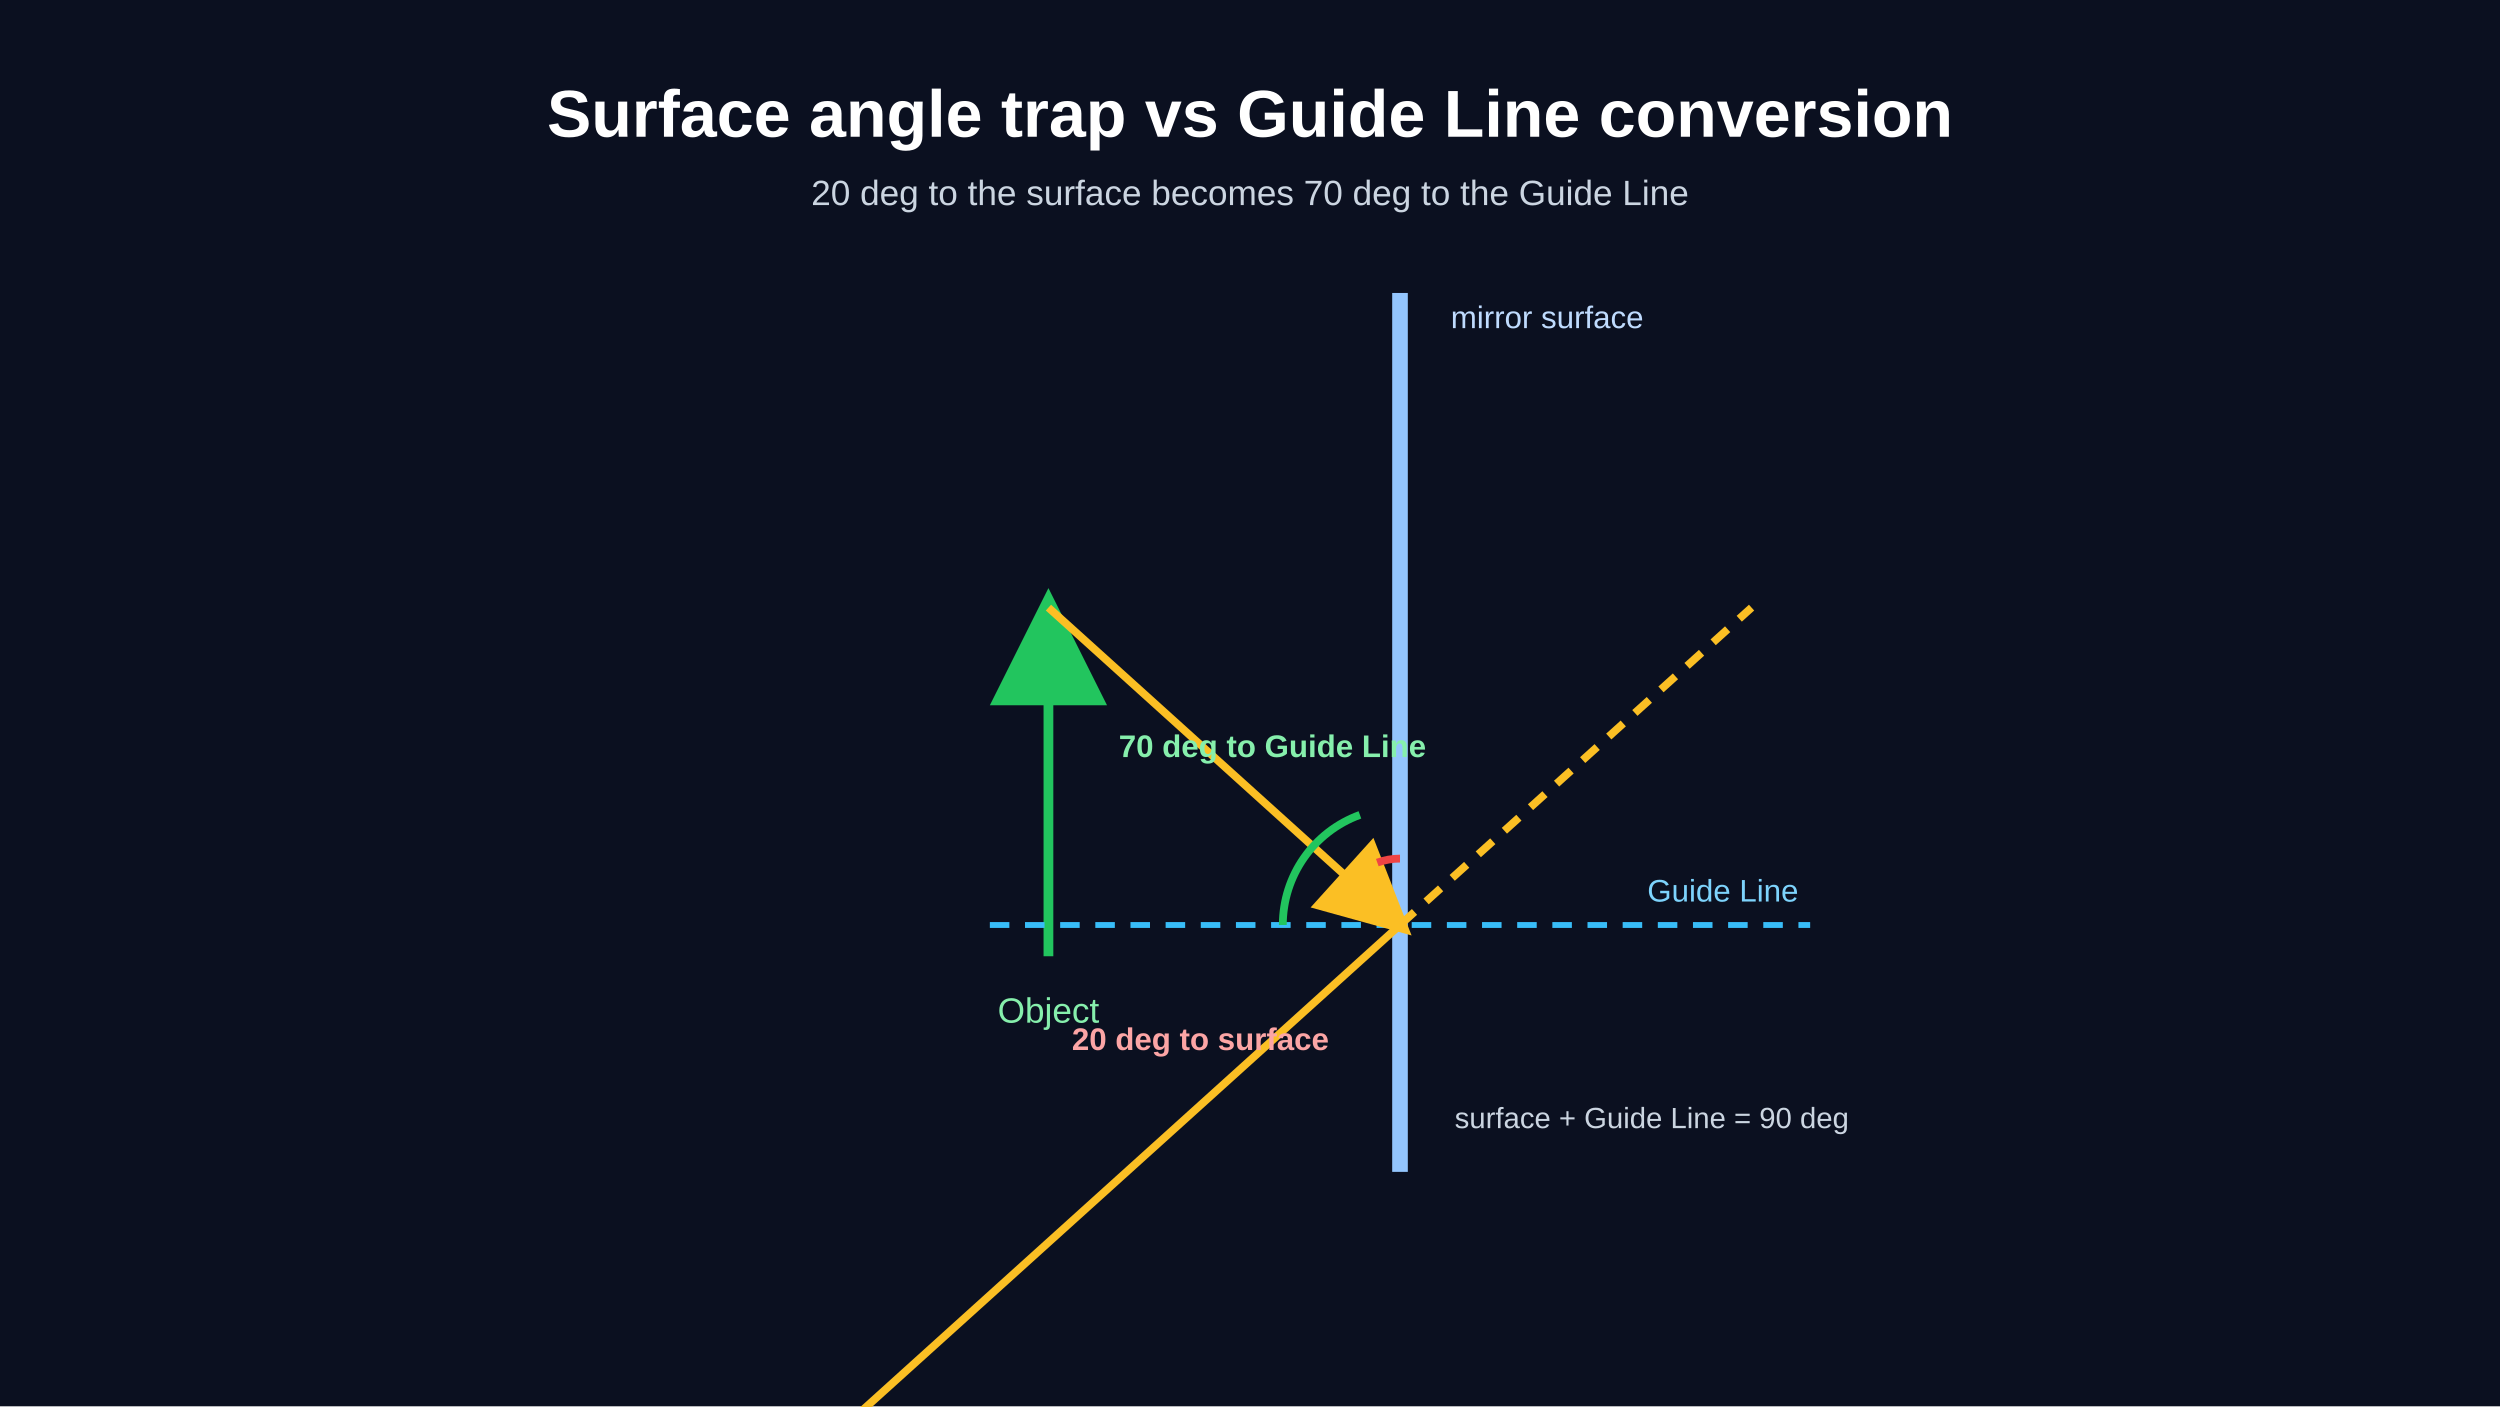
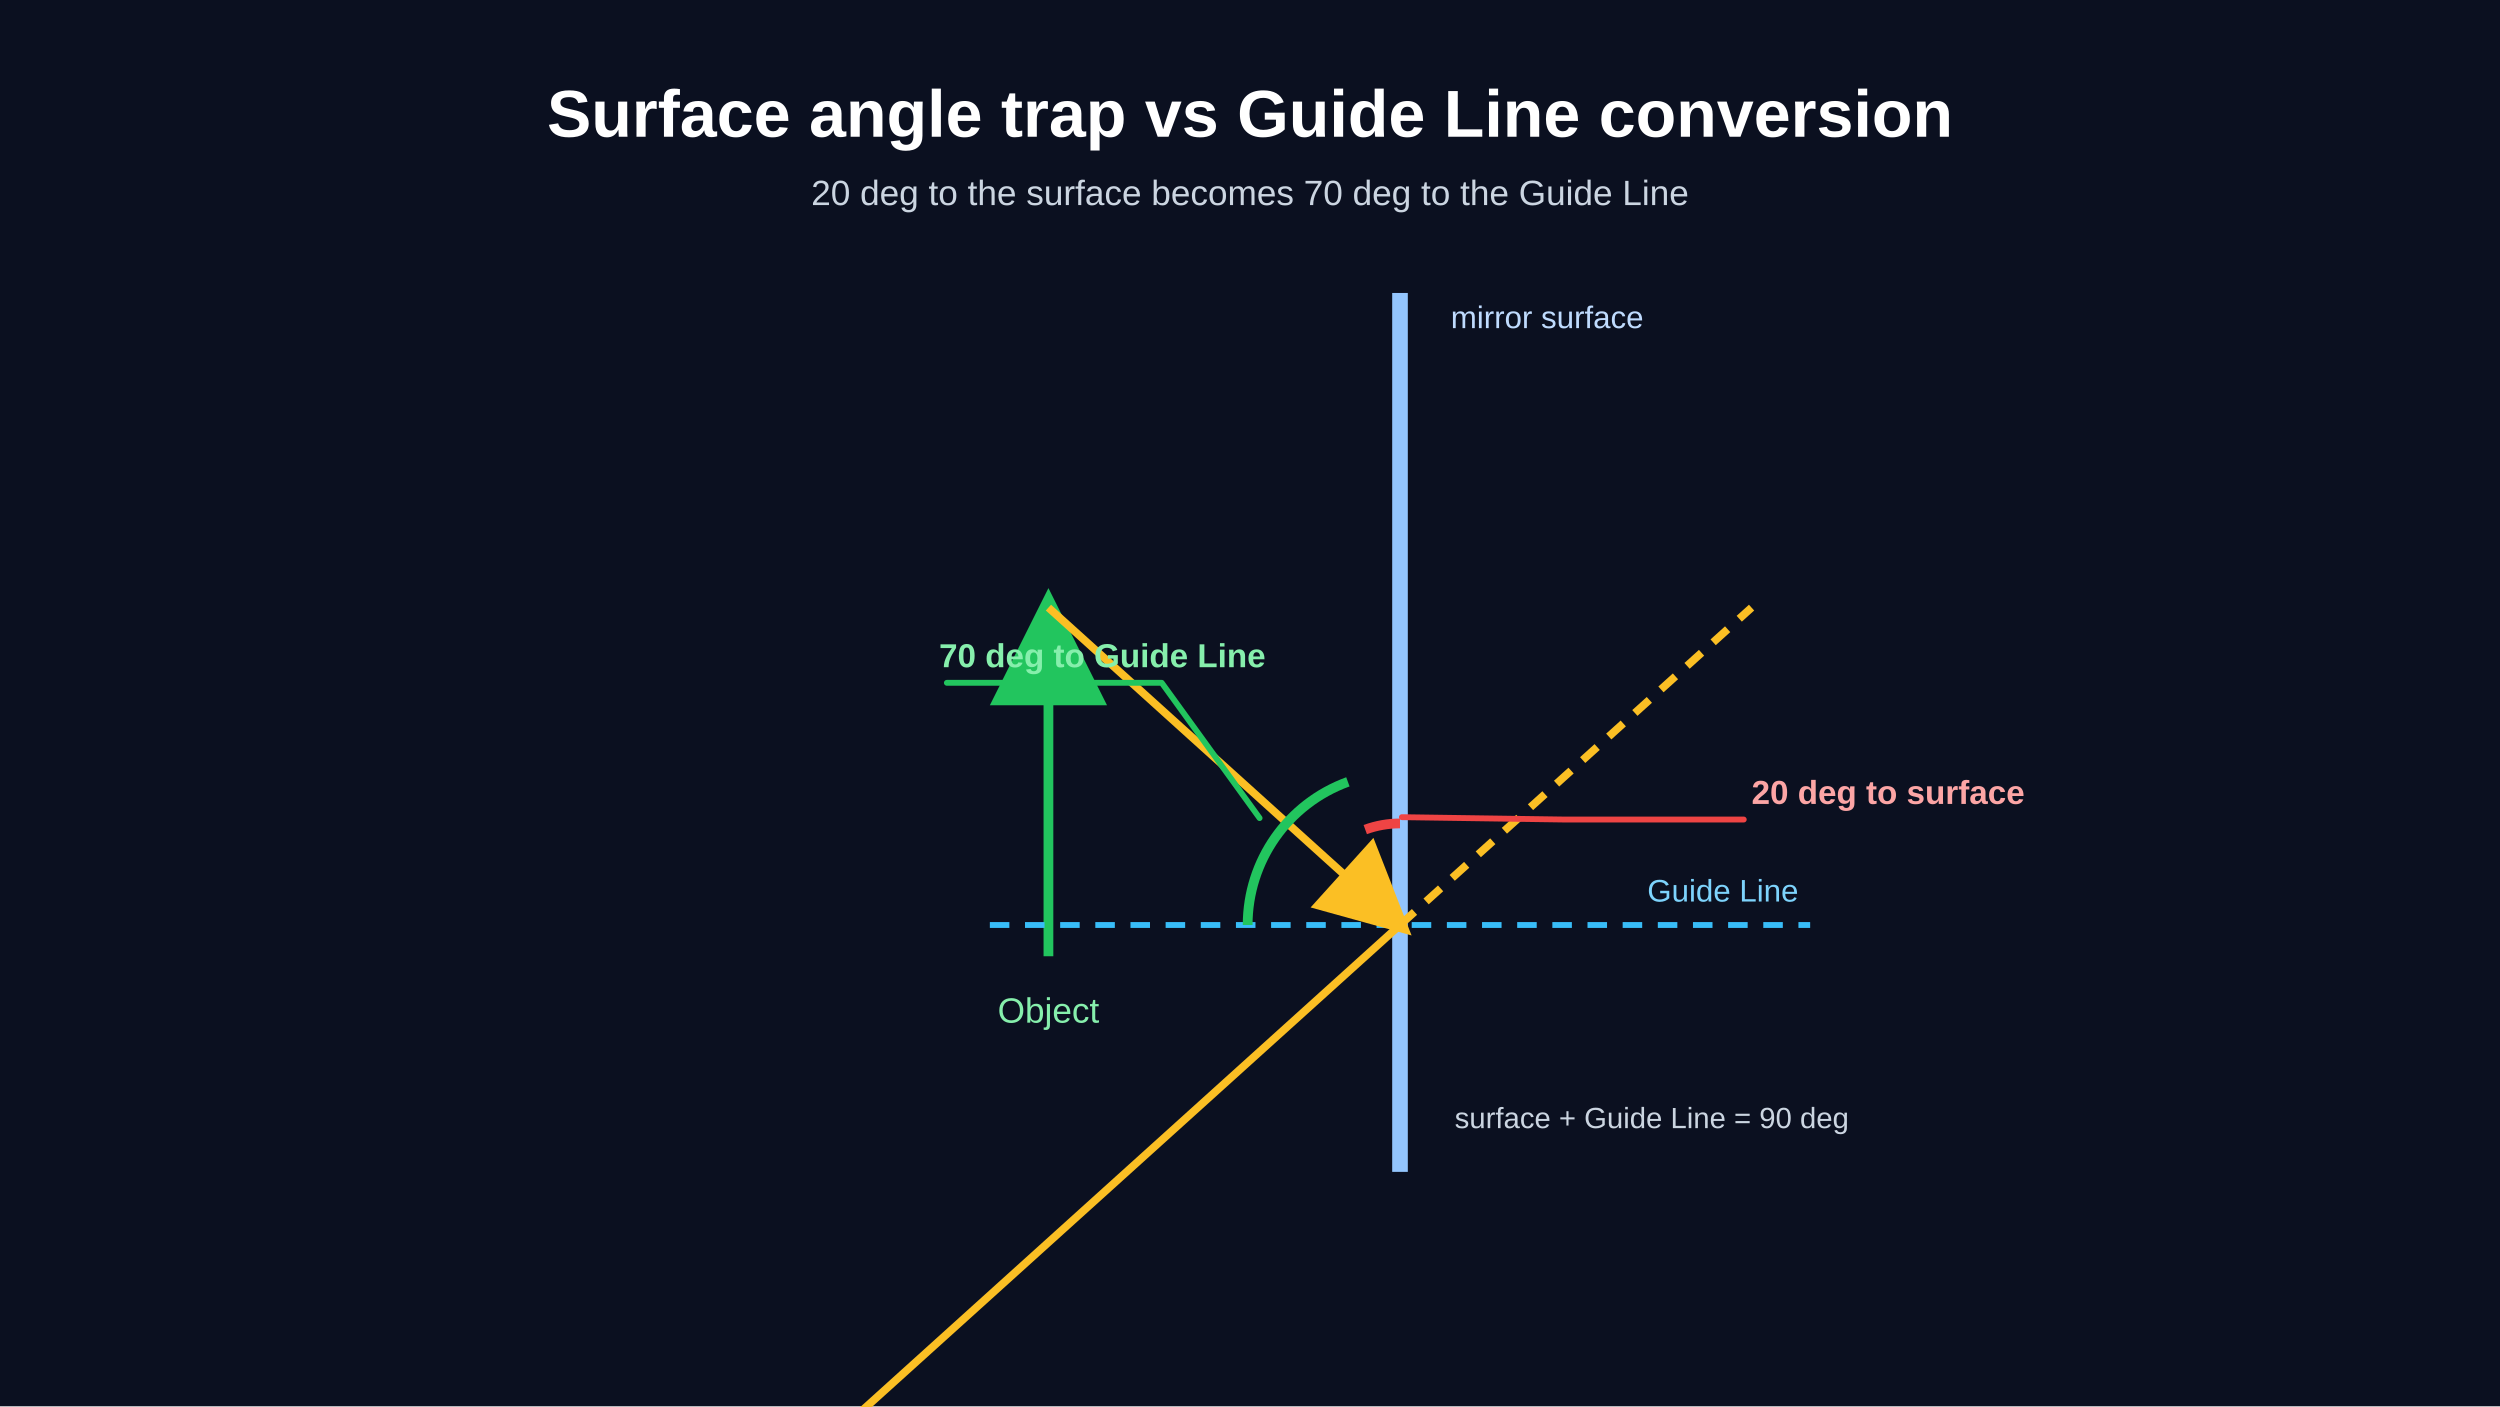
<svg xmlns="http://www.w3.org/2000/svg" width="1280" height="720" viewBox="0 0 1280 720">
  <defs>
    <marker id="ray-arrow" markerWidth="12" markerHeight="12" refX="10" refY="6" orient="auto" markerUnits="strokeWidth">
      <path d="M 0 0 L 12 6 L 0 12 z" fill="#fbbf24" />
    </marker>
    <marker id="obj-arrow" markerWidth="12" markerHeight="12" refX="10" refY="6" orient="auto" markerUnits="strokeWidth">
      <path d="M 0 0 L 12 6 L 0 12 z" fill="#22c55e" />
    </marker>
    <marker id="img-arrow" markerWidth="12" markerHeight="12" refX="10" refY="6" orient="auto" markerUnits="strokeWidth">
      <path d="M 0 0 L 12 6 L 0 12 z" fill="#a78bfa" />
    </marker>
  </defs>
  <rect width="100%" height="100%" fill="#0b1020" />
  <text x="640.00" y="70.00" fill="white" text-anchor="middle" font-size="34" font-family="Arial" font-weight="bold">Surface angle trap vs Guide Line conversion</text>
  <text x="640.00" y="105.00" fill="#cbd5e1" text-anchor="middle" font-size="18" font-family="Arial" font-weight="normal">20 deg to the surface becomes 70 deg to the Guide Line</text>
  <line x1="716.80" y1="150.00" x2="716.80" y2="600.00" stroke="#93c5fd" stroke-width="8" />
  <text x="742.80" y="168.00" fill="#bfdbfe" text-anchor="start" font-size="16" font-family="Arial" font-weight="normal">mirror surface</text>
  <line x1="536.80" y1="489.60" x2="536.80" y2="311.10" stroke="#22c55e" stroke-width="5" marker-end="url(#obj-arrow)" />
  <text x="536.80" y="523.60" fill="#86efac" text-anchor="middle" font-size="18" font-family="Arial" font-weight="normal">Object</text>
  <line x1="506.80" y1="473.60" x2="926.80" y2="473.60" stroke="#38bdf8" stroke-width="3" stroke-dasharray="10 8" />
  <text x="920.80" y="461.60" fill="#7dd3fc" text-anchor="end" font-size="16" font-family="Arial" font-weight="normal">Guide Line</text>
  <line x1="536.80" y1="311.10" x2="716.80" y2="473.60" stroke="#fbbf24" stroke-width="4" marker-end="url(#ray-arrow)" />
  <line x1="716.80" y1="473.60" x2="70.00" y2="1057.52" stroke="#fbbf24" stroke-width="4" marker-end="url(#ray-arrow)" />
  <line x1="716.80" y1="473.60" x2="896.80" y2="311.10" stroke="#fbbf24" stroke-width="4" stroke-dasharray="10 8" />
-   <path d="M 656.80 473.60 A 60.00 60.00 0 0 1 696.28 417.22" stroke="#22c55e" stroke-width="4" fill="none" />
-   <path d="M 705.17 441.65 A 34.00 34.00 0 0 1 716.80 439.60" stroke="#ef4444" stroke-width="4" fill="none" />
-   <text x="572.80" y="387.60" fill="#86efac" text-anchor="start" font-size="16" font-family="Arial" font-weight="bold">70 deg to Guide Line</text>
-   <text x="548.80" y="537.60" fill="#fca5a5" text-anchor="start" font-size="16" font-family="Arial" font-weight="bold">20 deg to surface</text>
+   <path d="M 638.80 473.60 A 78.00 78.00 0 0 1 690.12 400.30" stroke="#22c55e" stroke-width="5" fill="none" />
+   <path d="M 699.01 424.74 A 52.00 52.00 0 0 1 716.80 421.60" stroke="#ef4444" stroke-width="5" fill="none" />
+   <polyline points="644.91,418.86 594.80,349.60 484.80,349.60" fill="none" stroke="#22c55e" stroke-width="3" stroke-linecap="round" stroke-linejoin="round" />
+   <polyline points="717.77,418.39 800.80,419.60 892.80,419.60" fill="none" stroke="#ef4444" stroke-width="3" stroke-linecap="round" stroke-linejoin="round" />
+   <text x="480.80" y="341.60" fill="#86efac" text-anchor="start" font-size="17" font-family="Arial" font-weight="bold">70 deg to Guide Line</text>
+   <text x="896.80" y="411.60" fill="#fca5a5" text-anchor="start" font-size="17" font-family="Arial" font-weight="bold">20 deg to surface</text>
  <text x="744.80" y="577.60" fill="#cbd5e1" text-anchor="start" font-size="15" font-family="Arial" font-weight="normal">surface + Guide Line = 90 deg</text>
</svg>
